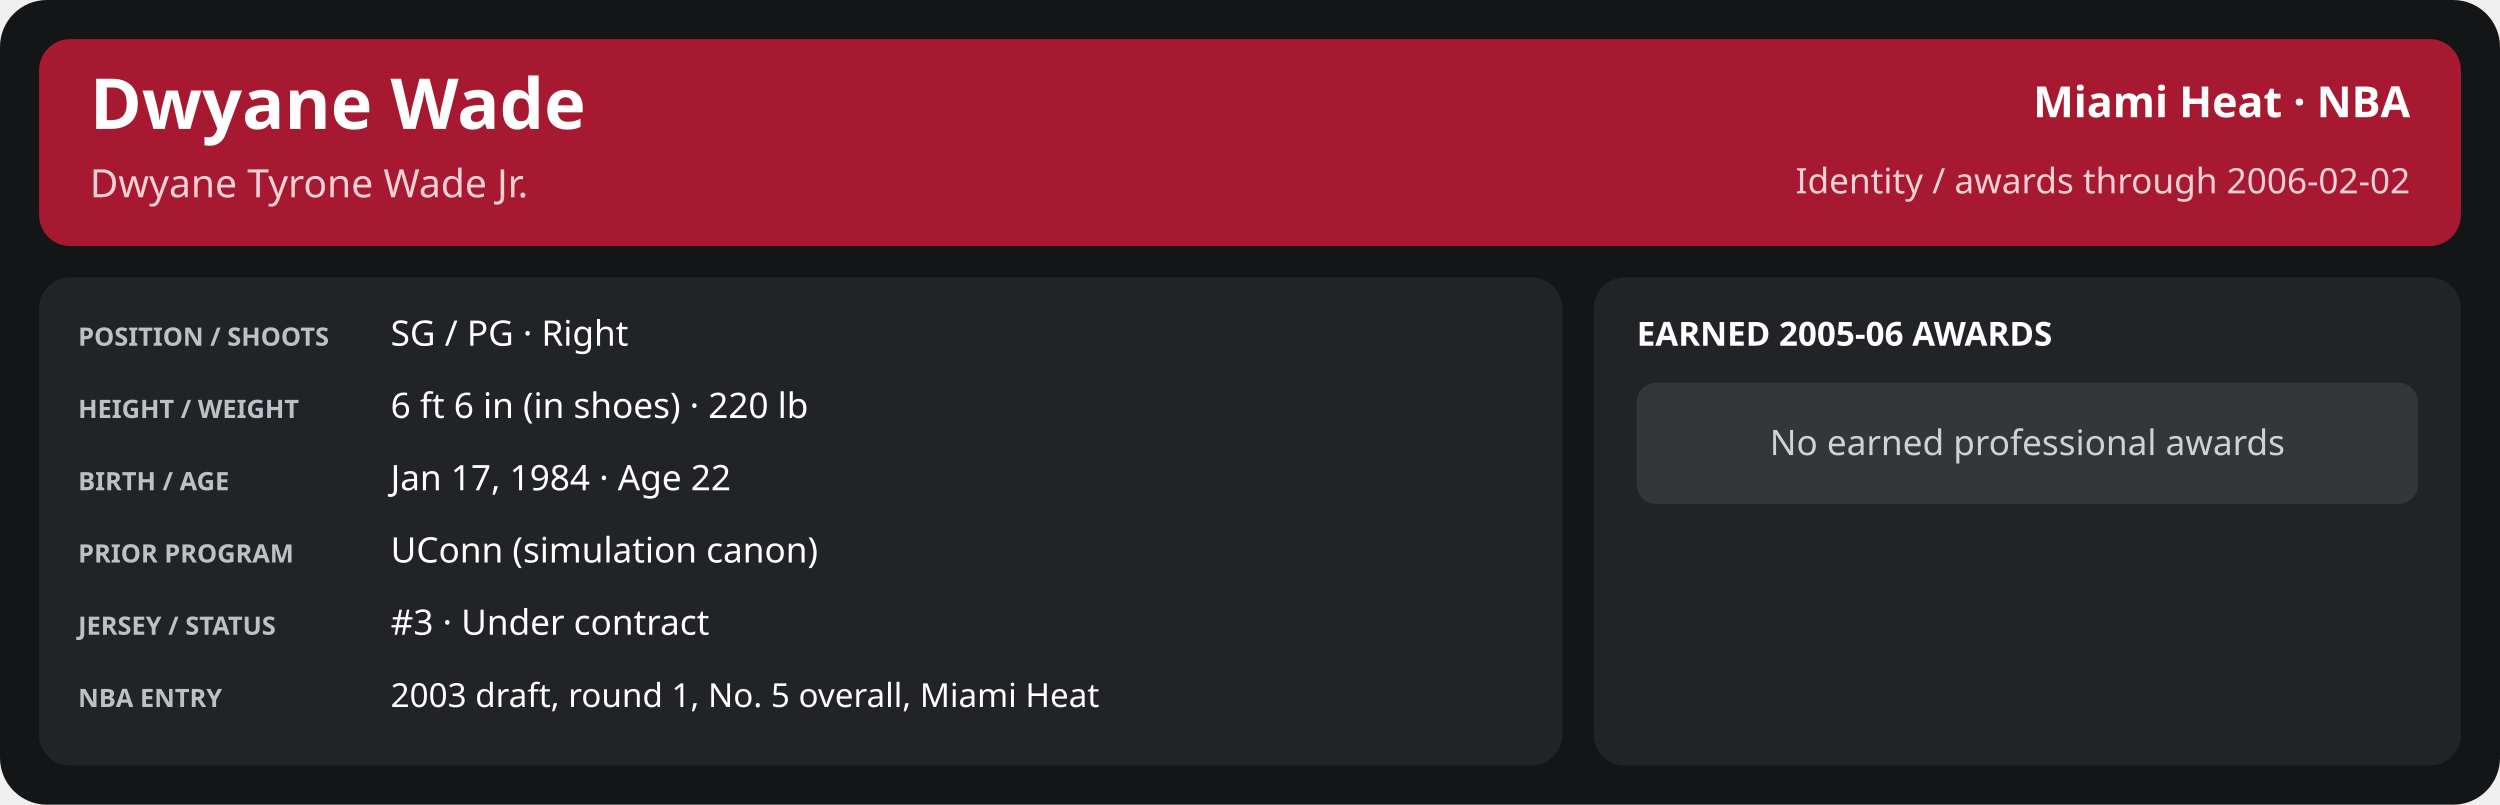
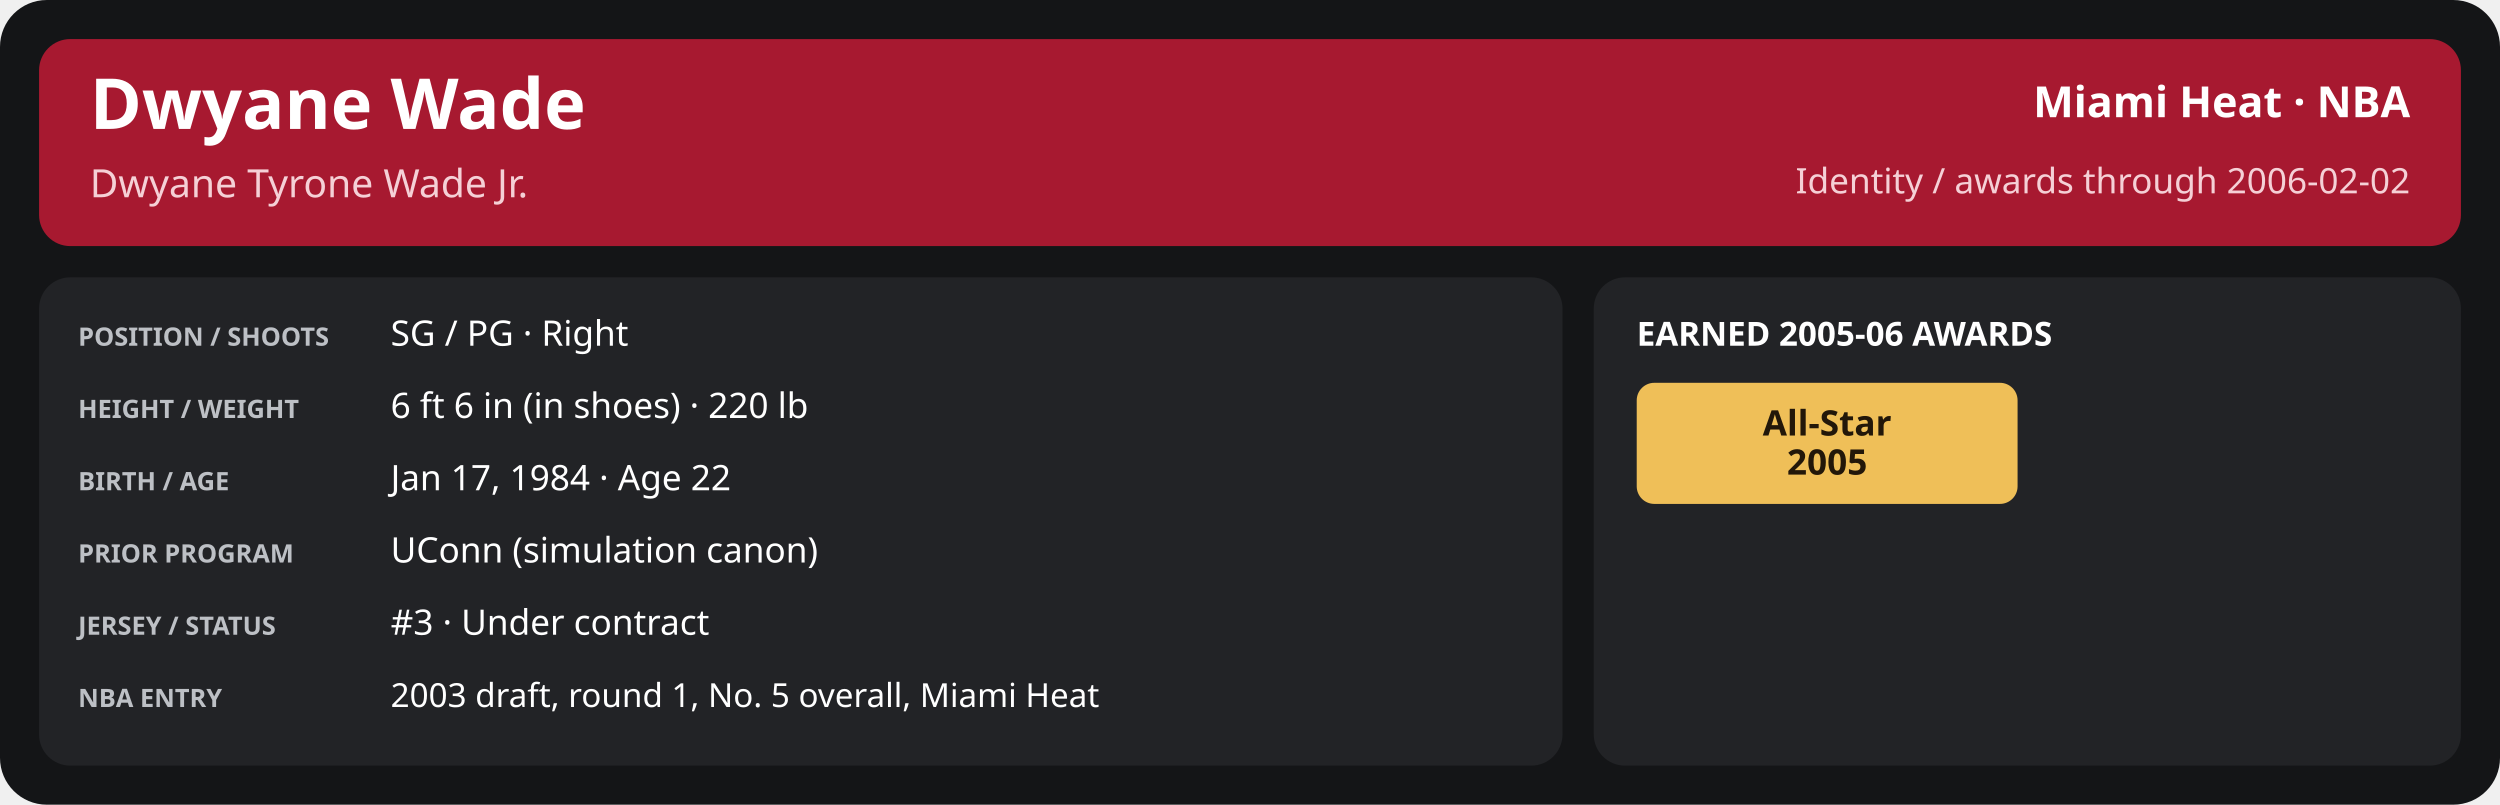
<svg xmlns="http://www.w3.org/2000/svg" width="1280" height="412" viewBox="0 0 1280 412" role="img" aria-labelledby="title desc">
  <rect x="0" y="0" width="1280" height="412" rx="24" fill="#141517" />
  <rect x="20" y="20" width="1240" height="106" rx="16" fill="#a71930" />
  <text x="46" y="66" font-family="sans-serif" font-size="36" fill="#ffffff" font-weight="700" text-anchor="start">Dwyane Wade</text>
  <text x="46" y="101" font-family="sans-serif" font-size="20" fill="#f5d0d6" font-weight="400" text-anchor="start">Dwyane Tyrone Wade Jr.</text>
  <text x="1234" y="60" font-family="sans-serif" font-size="22" fill="#ffffff" font-weight="600" text-anchor="end">Miami Heat · NBA</text>
  <text x="1234" y="99" font-family="sans-serif" font-size="18" fill="#f5d0d6" font-weight="400" text-anchor="end">Identity / awards through 2006-02-02</text>
  <rect x="20" y="142" width="780" height="250" rx="16" fill="#222326" />
  <rect x="816" y="142" width="444" height="250" rx="16" fill="#222326" />
  <text x="40" y="177" font-family="sans-serif" font-size="13" fill="#bdc0c5" font-weight="700" text-anchor="start">POSITION / SHOOTS</text>
  <text x="200" y="177" font-family="sans-serif" font-size="18" fill="#ffffff" font-weight="500" text-anchor="start">SG / PG · Right</text>
  <text x="40" y="214" font-family="sans-serif" font-size="13" fill="#bdc0c5" font-weight="700" text-anchor="start">HEIGHT / WEIGHT</text>
  <text x="200" y="214" font-family="sans-serif" font-size="18" fill="#ffffff" font-weight="500" text-anchor="start">6 ft 6 in (in shoes) · 220 lb</text>
  <text x="40" y="251" font-family="sans-serif" font-size="13" fill="#bdc0c5" font-weight="700" text-anchor="start">BIRTH / AGE</text>
  <text x="200" y="251" font-family="sans-serif" font-size="18" fill="#ffffff" font-weight="500" text-anchor="start">Jan 17, 1984 · Age 22</text>
  <text x="40" y="288" font-family="sans-serif" font-size="13" fill="#bdc0c5" font-weight="700" text-anchor="start">PRIOR PROGRAM</text>
  <text x="200" y="288" font-family="sans-serif" font-size="18" fill="#ffffff" font-weight="500" text-anchor="start">UConn (simulation canon)</text>
  <text x="40" y="325" font-family="sans-serif" font-size="13" fill="#bdc0c5" font-weight="700" text-anchor="start">JERSEY / STATUS</text>
  <text x="200" y="325" font-family="sans-serif" font-size="18" fill="#ffffff" font-weight="500" text-anchor="start">#3 · Under contract</text>
  <text x="40" y="362" font-family="sans-serif" font-size="13" fill="#bdc0c5" font-weight="700" text-anchor="start">NBA ENTRY</text>
  <text x="200" y="362" font-family="sans-serif" font-size="17" fill="#ffffff" font-weight="500" text-anchor="start">2003 draft, round 1, No. 5 overall, Miami Heat</text>
  <text x="838" y="177" font-family="sans-serif" font-size="17" fill="#ffffff" font-weight="700" text-anchor="start">EARNED 2005-06 AWARDS</text>
-   <text x="838" y="214" font-family="sans-serif" font-size="16" fill="#9c9fa8" font-weight="400" text-anchor="start">None yet this season</text>
-   <rect x="838" y="196" width="400" height="62" rx="10" fill="#34363a" />
-   <text x="1038.0" y="233" font-family="sans-serif" font-size="18" fill="#d0d1d4" font-weight="400" text-anchor="middle">No earned professional awards</text>
+   <rect x="838.0" y="196" width="195.0" height="62" rx="9" fill="#efbf58" />
+   <text x="935.5" y="223.0" font-family="sans-serif" font-size="18" fill="#221709" font-weight="700" text-anchor="middle">All-Star</text>
+   <text x="935.5" y="243.0" font-family="sans-serif" font-size="18" fill="#221709" font-weight="700" text-anchor="middle">2005</text>
</svg>
